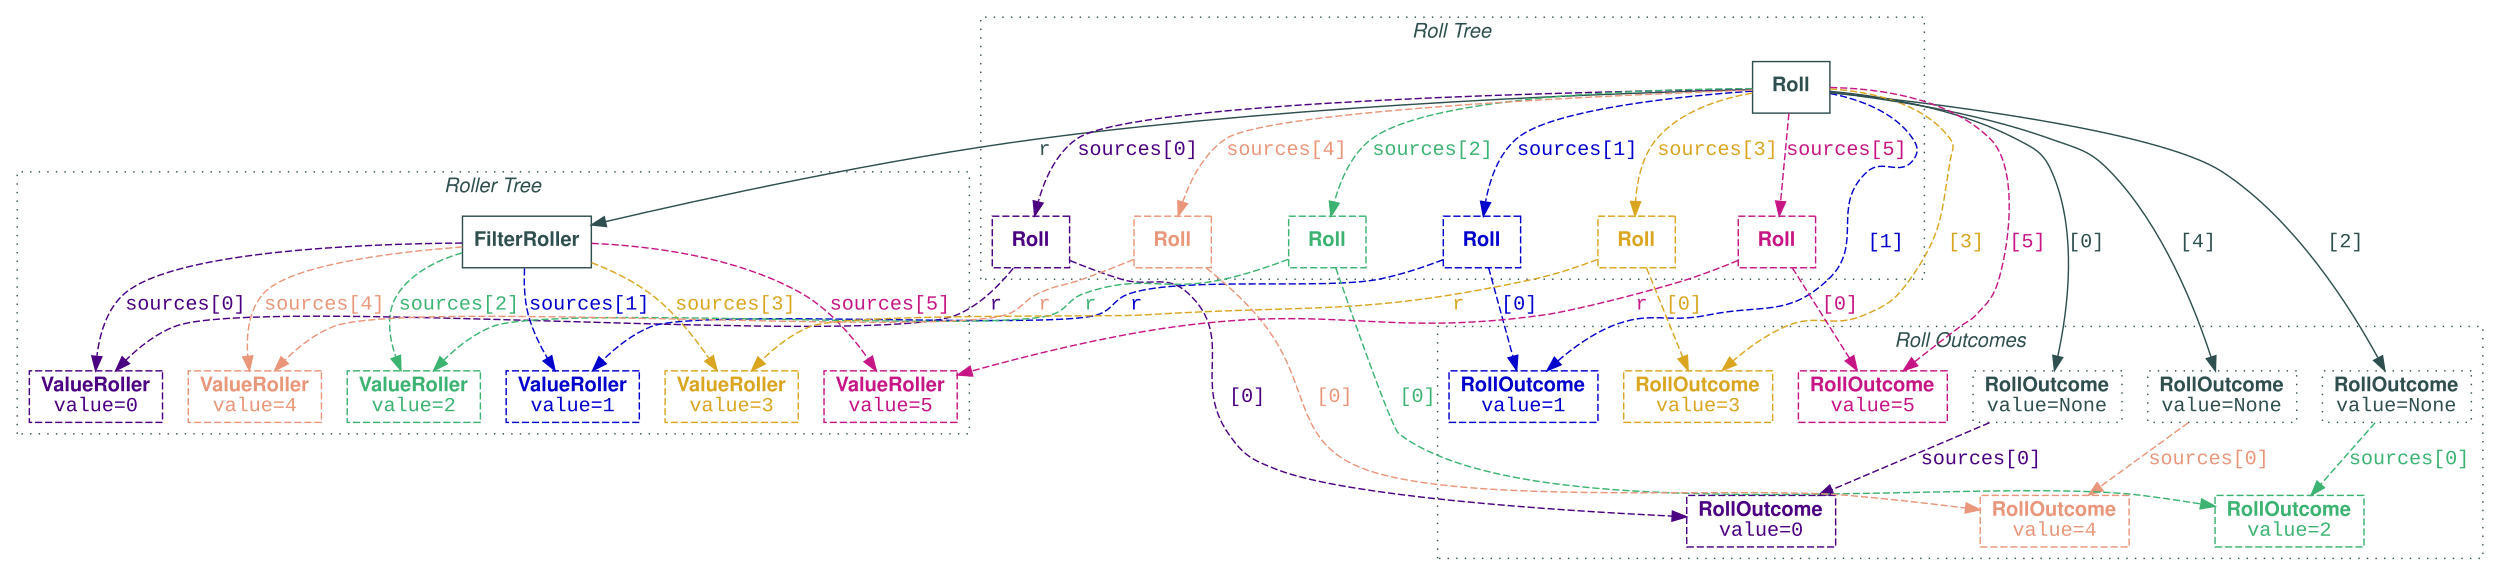
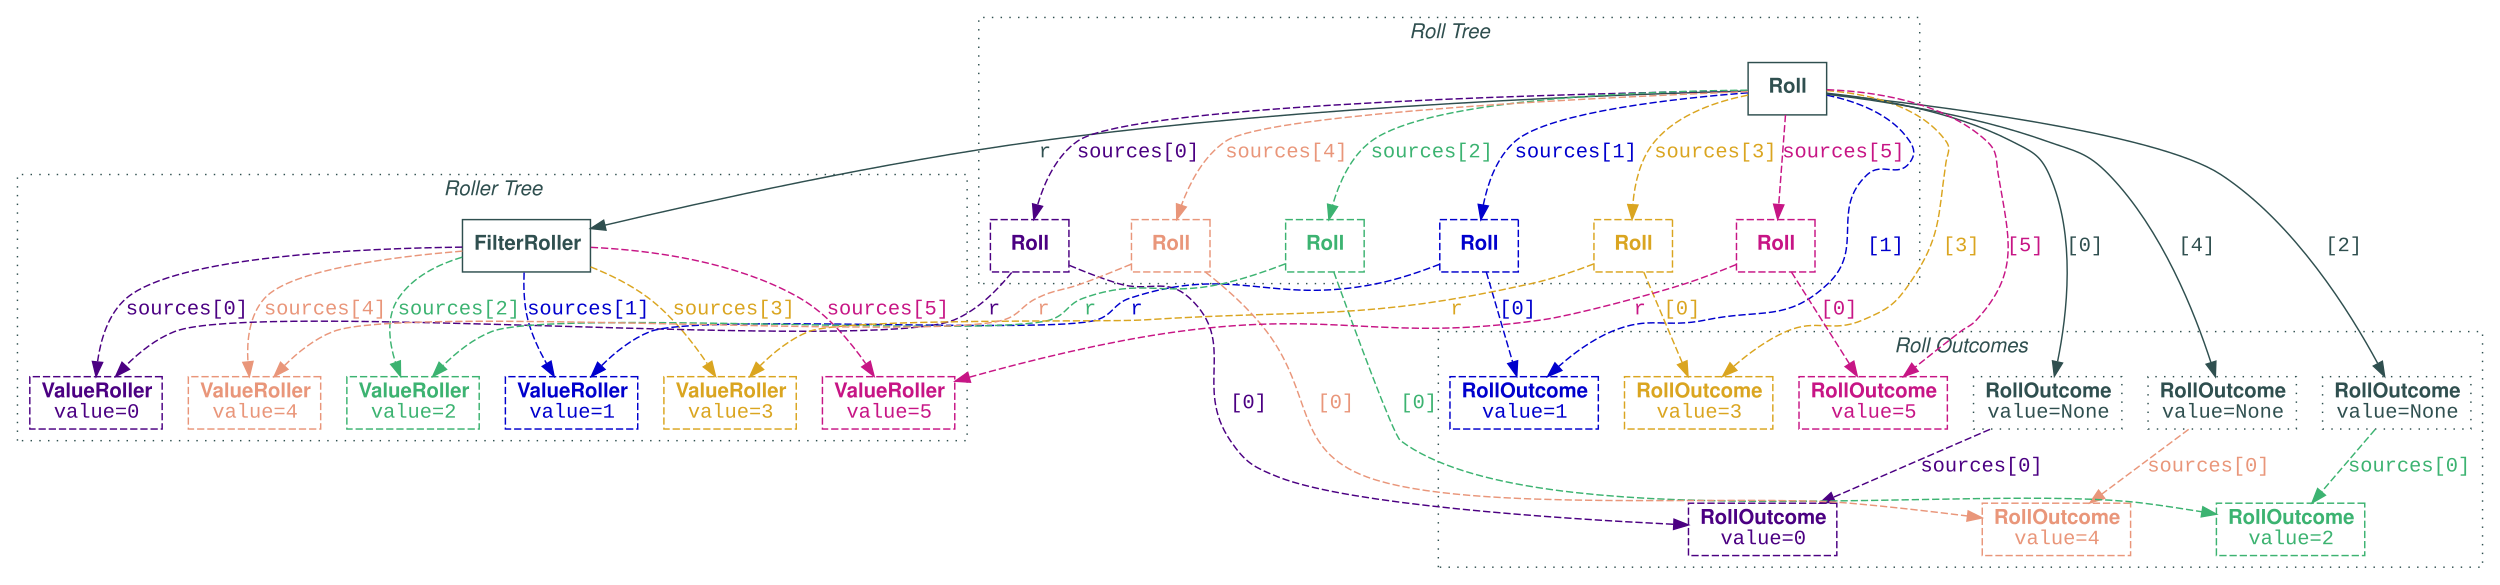
- <svg xmlns="http://www.w3.org/2000/svg" width="1746pt" height="402pt" viewBox="0.00 0.00 1746.00 402.00">
+ <svg xmlns="http://www.w3.org/2000/svg" width="1719pt" height="402pt" viewBox="0.00 0.00 1719.00 402.00">
  <g id="graph0" class="graph" transform="scale(1 1) rotate(0) translate(4 398)">
+     <g id="clust1" class="cluster">
+       <polygon fill="transparent" stroke="DarkSlateGray" stroke-dasharray="1,5" points="669,-203 669,-386 1316,-386 1316,-203 669,-203" />
+       <text text-anchor="start" x="965" y="-371.8" font-family="Helvetica,sans-Serif" font-style="italic" font-size="14.00" fill="DarkSlateGray">Roll Tree</text>
+     </g>
+     <g id="clust2" class="cluster">
+       <polygon fill="transparent" stroke="DarkSlateGray" stroke-dasharray="1,5" points="8,-95 8,-278 661,-278 661,-95 8,-95" />
+       <text text-anchor="start" x="301" y="-263.8" font-family="Helvetica,sans-Serif" font-style="italic" font-size="14.00" fill="DarkSlateGray">Roller Tree</text>
+     </g>
    <g id="clust3" class="cluster">
-       <polygon fill="transparent" stroke="DarkSlateGray" stroke-dasharray="1,5" points="1000,-8 1000,-170 1730,-170 1730,-8 1000,-8" />
-       <text text-anchor="start" x="1319" y="-155.8" font-family="Helvetica,sans-Serif" font-style="italic" font-size="14.00" fill="DarkSlateGray">Roll Outcomes</text>
-     </g>
-     <g id="clust2" class="cluster">
-       <polygon fill="transparent" stroke="DarkSlateGray" stroke-dasharray="1,5" points="8,-95 8,-278 673,-278 673,-95 8,-95" />
-       <text text-anchor="start" x="306" y="-263.8" font-family="Helvetica,sans-Serif" font-style="italic" font-size="14.00" fill="DarkSlateGray">Roller Tree</text>
-     </g>
-     <g id="clust1" class="cluster">
-       <polygon fill="transparent" stroke="DarkSlateGray" stroke-dasharray="1,5" points="681,-203 681,-386 1340,-386 1340,-203 681,-203" />
-       <text text-anchor="start" x="982" y="-371.8" font-family="Helvetica,sans-Serif" font-style="italic" font-size="14.00" fill="DarkSlateGray">Roll Tree</text>
+       <polygon fill="transparent" stroke="DarkSlateGray" stroke-dasharray="1,5" points="985,-8 985,-170 1703,-170 1703,-8 985,-8" />
+       <text text-anchor="start" x="1298.5" y="-155.8" font-family="Helvetica,sans-Serif" font-style="italic" font-size="14.00" fill="DarkSlateGray">Roll Outcomes</text>
    </g>
    <g id="node1" class="node">
-       <polygon fill="none" stroke="DarkSlateGray" points="1274,-355 1220,-355 1220,-319 1274,-319 1274,-355" />
-       <text text-anchor="start" x="1233.5" y="-334.3" font-family="Helvetica,sans-Serif" font-weight="bold" font-size="14.00" fill="DarkSlateGray">Roll</text>
+       <polygon fill="none" stroke="DarkSlateGray" points="1252,-355 1198,-355 1198,-319 1252,-319 1252,-355" />
+       <text text-anchor="start" x="1212" y="-334.3" font-family="Helvetica,sans-Serif" font-weight="bold" font-size="14.00" fill="DarkSlateGray">Roll</text>
    </g>
    <g id="node2" class="node">
-       <polygon fill="none" stroke="DarkSlateGray" points="409,-247 319,-247 319,-211 409,-211 409,-247" />
-       <text text-anchor="start" x="327" y="-226.3" font-family="Helvetica,sans-Serif" font-weight="bold" font-size="14.00" fill="DarkSlateGray">FilterRoller</text>
+       <polygon fill="none" stroke="DarkSlateGray" points="402,-247 314,-247 314,-211 402,-211 402,-247" />
+       <text text-anchor="start" x="322" y="-226.3" font-family="Helvetica,sans-Serif" font-weight="bold" font-size="14.00" fill="DarkSlateGray">FilterRoller</text>
    </g>
    <g id="edge1" class="edge">
-       <path fill="none" stroke="DarkSlateGray" d="M1219.78,-335.43C1141.77,-333.55 910.86,-326.09 721,-301 613.07,-286.74 488.73,-259.52 418.94,-243.24" />
-       <polygon fill="DarkSlateGray" stroke="DarkSlateGray" points="419.59,-239.79 409.05,-240.92 417.99,-246.61 419.59,-239.79" />
-       <text text-anchor="middle" x="725.5" y="-289.8" font-family="Courier New" font-size="14.00" fill="DarkSlateGray">r</text>
+       <path fill="none" stroke="DarkSlateGray" d="M1197.79,-335.41C1120.88,-333.46 895.41,-325.89 710,-301 603.41,-286.69 480.62,-259.42 411.88,-243.16" />
+       <polygon fill="DarkSlateGray" stroke="DarkSlateGray" points="412.68,-239.75 402.14,-240.85 411.06,-246.56 412.68,-239.75" />
+       <text text-anchor="middle" x="714.5" y="-289.8" font-family="Courier New" font-size="14.00" fill="DarkSlateGray">r</text>
    </g>
    <g id="node3" class="node">
-       <polygon fill="none" stroke="DarkSlateGray" stroke-dasharray="1,5" points="1478,-139 1374,-139 1374,-103 1478,-103 1478,-139" />
-       <text text-anchor="start" x="1382" y="-124.8" font-family="Helvetica,sans-Serif" font-weight="bold" font-size="14.00" fill="DarkSlateGray">RollOutcome</text>
-       <text text-anchor="start" x="1383.5" y="-110.8" font-family="Courier New" font-size="14.00" fill="DarkSlateGray">value=None</text>
+       <polygon fill="none" stroke="DarkSlateGray" stroke-dasharray="1,5" points="1455,-139 1353,-139 1353,-103 1455,-103 1455,-139" />
+       <text text-anchor="start" x="1361" y="-124.8" font-family="Helvetica,sans-Serif" font-weight="bold" font-size="14.00" fill="DarkSlateGray">RollOutcome</text>
+       <text text-anchor="start" x="1362.5" y="-110.8" font-family="Courier New" font-size="14.00" fill="DarkSlateGray">value=None</text>
    </g>
    <g id="edge2" class="edge">
-       <path fill="none" stroke="DarkSlateGray" d="M1274,-334.25C1306.5,-331.21 1361.92,-322.99 1404,-301 1417.38,-294.01 1422.93,-291.83 1429,-278 1447.39,-236.1 1440.2,-181.58 1433.19,-149.33" />
-       <polygon fill="DarkSlateGray" stroke="DarkSlateGray" points="1436.53,-148.25 1430.85,-139.3 1429.71,-149.84 1436.53,-148.25" />
-       <text text-anchor="middle" x="1453" y="-225.3" font-family="Courier New" font-size="14.00" fill="DarkSlateGray">[0]</text>
+       <path fill="none" stroke="DarkSlateGray" d="M1252.27,-333.92C1284.18,-330.57 1337.89,-322.08 1379,-301 1392.73,-293.96 1398.66,-292.07 1405,-278 1423.79,-236.29 1417.35,-181.71 1410.79,-149.4" />
+       <polygon fill="DarkSlateGray" stroke="DarkSlateGray" points="1414.15,-148.37 1408.6,-139.35 1407.31,-149.86 1414.15,-148.37" />
+       <text text-anchor="middle" x="1429.5" y="-225.3" font-family="Courier New" font-size="14.00" fill="DarkSlateGray">[0]</text>
    </g>
    <g id="node4" class="node">
-       <polygon fill="none" stroke="MediumBlue" stroke-dasharray="5,2" points="1112,-139 1008,-139 1008,-103 1112,-103 1112,-139" />
-       <text text-anchor="start" x="1016" y="-124.8" font-family="Helvetica,sans-Serif" font-weight="bold" font-size="14.00" fill="MediumBlue">RollOutcome</text>
-       <text text-anchor="start" x="1030.5" y="-110.8" font-family="Courier New" font-size="14.00" fill="MediumBlue">value=1</text>
+       <polygon fill="none" stroke="MediumBlue" stroke-dasharray="5,2" points="1095,-139 993,-139 993,-103 1095,-103 1095,-139" />
+       <text text-anchor="start" x="1001" y="-124.8" font-family="Helvetica,sans-Serif" font-weight="bold" font-size="14.00" fill="MediumBlue">RollOutcome</text>
+       <text text-anchor="start" x="1015" y="-110.8" font-family="Courier New" font-size="14.00" fill="MediumBlue">value=1</text>
    </g>
    <g id="edge3" class="edge">
-       <path fill="none" stroke="MediumBlue" stroke-dasharray="5,2" d="M1274.23,-332.73C1293.92,-328.78 1319.21,-320.09 1332,-301 1335.71,-295.46 1336.1,-291.25 1332,-286 1322.98,-274.44 1310.87,-287.83 1300,-278 1273.72,-254.24 1298.75,-227.34 1273,-203 1244.69,-176.24 1227.15,-185.86 1189,-178 1159.2,-171.86 1149.12,-181.62 1121,-170 1107.5,-164.42 1094.5,-154.96 1083.99,-145.91" />
-       <polygon fill="MediumBlue" stroke="MediumBlue" points="1086.25,-143.23 1076.48,-139.14 1081.56,-148.43 1086.25,-143.23" />
-       <text text-anchor="middle" x="1313" y="-225.3" font-family="Courier New" font-size="14.00" fill="MediumBlue">[1]</text>
+       <path fill="none" stroke="MediumBlue" stroke-dasharray="5,2" d="M1252.33,-332.55C1271.73,-328.52 1296.47,-319.8 1309,-301 1312.7,-295.45 1313.04,-291.3 1309,-286 1300.9,-275.36 1289.81,-287.09 1280,-278 1254.01,-253.92 1278.75,-227.34 1253,-203 1224.69,-176.24 1207.13,-185.96 1169,-178 1140.51,-172.05 1130.83,-181.3 1104,-170 1090.68,-164.39 1077.88,-154.93 1067.55,-145.88" />
+       <polygon fill="MediumBlue" stroke="MediumBlue" points="1069.91,-143.29 1060.17,-139.11 1065.18,-148.45 1069.91,-143.29" />
+       <text text-anchor="middle" x="1292.5" y="-225.3" font-family="Courier New" font-size="14.00" fill="MediumBlue">[1]</text>
    </g>
    <g id="node5" class="node">
-       <polygon fill="none" stroke="DarkSlateGray" stroke-dasharray="1,5" points="1722,-139 1618,-139 1618,-103 1722,-103 1722,-139" />
-       <text text-anchor="start" x="1626" y="-124.8" font-family="Helvetica,sans-Serif" font-weight="bold" font-size="14.00" fill="DarkSlateGray">RollOutcome</text>
-       <text text-anchor="start" x="1627.5" y="-110.8" font-family="Courier New" font-size="14.00" fill="DarkSlateGray">value=None</text>
+       <polygon fill="none" stroke="DarkSlateGray" stroke-dasharray="1,5" points="1695,-139 1593,-139 1593,-103 1695,-103 1695,-139" />
+       <text text-anchor="start" x="1601" y="-124.8" font-family="Helvetica,sans-Serif" font-weight="bold" font-size="14.00" fill="DarkSlateGray">RollOutcome</text>
+       <text text-anchor="start" x="1602.5" y="-110.8" font-family="Courier New" font-size="14.00" fill="DarkSlateGray">value=None</text>
    </g>
    <g id="edge4" class="edge">
-       <path fill="none" stroke="DarkSlateGray" d="M1274.07,-333.42C1339.2,-326.8 1502.67,-307.61 1548,-278 1598.78,-244.83 1637.51,-183.29 1656.68,-148.24" />
-       <polygon fill="DarkSlateGray" stroke="DarkSlateGray" points="1659.94,-149.57 1661.56,-139.1 1653.76,-146.27 1659.94,-149.57" />
-       <text text-anchor="middle" x="1634" y="-225.3" font-family="Courier New" font-size="14.00" fill="DarkSlateGray">[2]</text>
+       <path fill="none" stroke="DarkSlateGray" d="M1252.28,-333.34C1317.1,-326.62 1478.27,-307.35 1523,-278 1573.56,-244.83 1611.9,-183.29 1630.85,-148.24" />
+       <polygon fill="DarkSlateGray" stroke="DarkSlateGray" points="1634.1,-149.58 1635.67,-139.1 1627.91,-146.31 1634.1,-149.58" />
+       <text text-anchor="middle" x="1607.5" y="-225.3" font-family="Courier New" font-size="14.00" fill="DarkSlateGray">[2]</text>
    </g>
    <g id="node6" class="node">
-       <polygon fill="none" stroke="Goldenrod" stroke-dasharray="5,2" points="1234,-139 1130,-139 1130,-103 1234,-103 1234,-139" />
-       <text text-anchor="start" x="1138" y="-124.8" font-family="Helvetica,sans-Serif" font-weight="bold" font-size="14.00" fill="Goldenrod">RollOutcome</text>
-       <text text-anchor="start" x="1152.5" y="-110.8" font-family="Courier New" font-size="14.00" fill="Goldenrod">value=3</text>
+       <polygon fill="none" stroke="Goldenrod" stroke-dasharray="5,2" points="1215,-139 1113,-139 1113,-103 1215,-103 1215,-139" />
+       <text text-anchor="start" x="1121" y="-124.8" font-family="Helvetica,sans-Serif" font-weight="bold" font-size="14.00" fill="Goldenrod">RollOutcome</text>
+       <text text-anchor="start" x="1135" y="-110.8" font-family="Courier New" font-size="14.00" fill="Goldenrod">value=3</text>
    </g>
    <g id="edge5" class="edge">
-       <path fill="none" stroke="Goldenrod" stroke-dasharray="5,2" d="M1274.06,-335.93C1300.3,-334.23 1338.88,-327.07 1358,-301 1361.94,-295.62 1359.08,-292.58 1358,-286 1351.69,-247.58 1352.51,-234.76 1330,-203 1319.57,-188.27 1314.6,-185.09 1298,-178 1275.29,-168.29 1265.7,-179.75 1243,-170 1229.68,-164.28 1216.78,-154.89 1206.3,-145.93" />
-       <polygon fill="Goldenrod" stroke="Goldenrod" points="1208.59,-143.27 1198.8,-139.22 1203.92,-148.49 1208.59,-143.27" />
-       <text text-anchor="middle" x="1369" y="-225.3" font-family="Courier New" font-size="14.00" fill="Goldenrod">[3]</text>
+       <path fill="none" stroke="Goldenrod" stroke-dasharray="5,2" d="M1252.07,-335.73C1277.84,-333.85 1315.38,-326.53 1334,-301 1337.93,-295.61 1334.97,-292.6 1334,-286 1328.38,-247.89 1330.76,-234.8 1309,-203 1298.81,-188.11 1293.58,-185.14 1277,-178 1255.12,-168.58 1245.83,-179.55 1224,-170 1210.98,-164.31 1198.41,-155.04 1188.16,-146.16" />
+       <polygon fill="Goldenrod" stroke="Goldenrod" points="1190.24,-143.32 1180.48,-139.2 1185.54,-148.51 1190.24,-143.32" />
+       <text text-anchor="middle" x="1344.5" y="-225.3" font-family="Courier New" font-size="14.00" fill="Goldenrod">[3]</text>
    </g>
    <g id="node7" class="node">
-       <polygon fill="none" stroke="DarkSlateGray" stroke-dasharray="1,5" points="1600,-139 1496,-139 1496,-103 1600,-103 1600,-139" />
-       <text text-anchor="start" x="1504" y="-124.8" font-family="Helvetica,sans-Serif" font-weight="bold" font-size="14.00" fill="DarkSlateGray">RollOutcome</text>
-       <text text-anchor="start" x="1505.5" y="-110.8" font-family="Courier New" font-size="14.00" fill="DarkSlateGray">value=None</text>
+       <polygon fill="none" stroke="DarkSlateGray" stroke-dasharray="1,5" points="1575,-139 1473,-139 1473,-103 1575,-103 1575,-139" />
+       <text text-anchor="start" x="1481" y="-124.8" font-family="Helvetica,sans-Serif" font-weight="bold" font-size="14.00" fill="DarkSlateGray">RollOutcome</text>
+       <text text-anchor="start" x="1482.5" y="-110.8" font-family="Courier New" font-size="14.00" fill="DarkSlateGray">value=None</text>
    </g>
    <g id="edge6" class="edge">
-       <path fill="none" stroke="DarkSlateGray" d="M1274.07,-333.41C1310.08,-329.38 1375.31,-320 1428,-301 1448.02,-293.78 1455.23,-293.33 1470,-278 1506.36,-240.25 1529.21,-182.23 1540.2,-148.61" />
-       <polygon fill="DarkSlateGray" stroke="DarkSlateGray" points="1543.56,-149.6 1543.23,-139.01 1536.88,-147.49 1543.56,-149.6" />
-       <text text-anchor="middle" x="1531" y="-225.3" font-family="Courier New" font-size="14.00" fill="DarkSlateGray">[4]</text>
+       <path fill="none" stroke="DarkSlateGray" d="M1252.2,-333.19C1287.7,-328.96 1351.39,-319.41 1403,-301 1423.41,-293.72 1430.89,-293.53 1446,-278 1482.55,-240.43 1505.33,-182.35 1516.26,-148.67" />
+       <polygon fill="DarkSlateGray" stroke="DarkSlateGray" points="1519.62,-149.64 1519.27,-139.05 1512.94,-147.54 1519.62,-149.64" />
+       <text text-anchor="middle" x="1506.5" y="-225.3" font-family="Courier New" font-size="14.00" fill="DarkSlateGray">[4]</text>
    </g>
    <g id="node8" class="node">
-       <polygon fill="none" stroke="MediumVioletRed" stroke-dasharray="5,2" points="1356,-139 1252,-139 1252,-103 1356,-103 1356,-139" />
-       <text text-anchor="start" x="1260" y="-124.8" font-family="Helvetica,sans-Serif" font-weight="bold" font-size="14.00" fill="MediumVioletRed">RollOutcome</text>
-       <text text-anchor="start" x="1274.5" y="-110.8" font-family="Courier New" font-size="14.00" fill="MediumVioletRed">value=5</text>
+       <polygon fill="none" stroke="MediumVioletRed" stroke-dasharray="5,2" points="1335,-139 1233,-139 1233,-103 1335,-103 1335,-139" />
+       <text text-anchor="start" x="1241" y="-124.8" font-family="Helvetica,sans-Serif" font-weight="bold" font-size="14.00" fill="MediumVioletRed">RollOutcome</text>
+       <text text-anchor="start" x="1255" y="-110.8" font-family="Courier New" font-size="14.00" fill="MediumVioletRed">value=5</text>
    </g>
    <g id="edge7" class="edge">
-       <path fill="none" stroke="MediumVioletRed" stroke-dasharray="5,2" d="M1274.18,-336.88C1305.43,-336.35 1356.22,-330.52 1386,-301 1405.05,-282.12 1400.3,-231.38 1392,-203 1388.3,-190.34 1385.05,-187.6 1376,-178 1371.85,-173.6 1369.82,-173.65 1365,-170 1354.59,-162.12 1343.32,-153.33 1333.34,-145.45" />
-       <polygon fill="MediumVioletRed" stroke="MediumVioletRed" points="1335.31,-142.55 1325.3,-139.08 1330.97,-148.04 1335.31,-142.55" />
-       <text text-anchor="middle" x="1412" y="-225.3" font-family="Courier New" font-size="14.00" fill="MediumVioletRed">[5]</text>
+       <path fill="none" stroke="MediumVioletRed" stroke-dasharray="5,2" d="M1252.22,-336.31C1282.71,-335.18 1331.81,-328.74 1362,-301 1369.97,-293.68 1368.2,-288.67 1370,-278 1377.49,-233.69 1385.34,-211.15 1355,-178 1350.92,-173.54 1348.81,-173.67 1344,-170 1333.73,-162.16 1322.64,-153.38 1312.82,-145.5" />
+       <polygon fill="MediumVioletRed" stroke="MediumVioletRed" points="1314.9,-142.68 1304.92,-139.12 1310.5,-148.12 1314.9,-142.68" />
+       <text text-anchor="middle" x="1388.5" y="-225.3" font-family="Courier New" font-size="14.00" fill="MediumVioletRed">[5]</text>
    </g>
    <g id="node9" class="node">
-       <polygon fill="none" stroke="Indigo" stroke-dasharray="5,2" points="743,-247 689,-247 689,-211 743,-211 743,-247" />
-       <text text-anchor="start" x="702.5" y="-226.3" font-family="Helvetica,sans-Serif" font-weight="bold" font-size="14.00" fill="Indigo">Roll</text>
+       <polygon fill="none" stroke="Indigo" stroke-dasharray="5,2" points="731,-247 677,-247 677,-211 731,-211 731,-247" />
+       <text text-anchor="start" x="691" y="-226.3" font-family="Helvetica,sans-Serif" font-weight="bold" font-size="14.00" fill="Indigo">Roll</text>
    </g>
    <g id="edge20" class="edge">
-       <path fill="none" stroke="Indigo" stroke-dasharray="5,2" d="M1219.85,-335.7C1121.38,-334.41 786.83,-328.06 748,-301 733.58,-290.95 725.55,-272.8 721.15,-257.36" />
-       <polygon fill="Indigo" stroke="Indigo" points="724.44,-256.11 718.64,-247.25 717.65,-257.79 724.44,-256.11" />
-       <text text-anchor="middle" x="790.5" y="-289.8" font-family="Courier New" font-size="14.00" fill="Indigo">sources[0]</text>
+       <path fill="none" stroke="Indigo" stroke-dasharray="5,2" d="M1197.79,-335.64C1100.69,-334.15 775.02,-327.22 737,-301 722.45,-290.97 714.17,-272.82 709.54,-257.38" />
+       <polygon fill="Indigo" stroke="Indigo" points="712.81,-256.04 706.89,-247.26 706.04,-257.82 712.81,-256.04" />
+       <text text-anchor="middle" x="778.5" y="-289.8" font-family="Courier New" font-size="14.00" fill="Indigo">sources[0]</text>
    </g>
    <g id="node12" class="node">
-       <polygon fill="none" stroke="MediumBlue" stroke-dasharray="5,2" points="1058,-247 1004,-247 1004,-211 1058,-211 1058,-247" />
-       <text text-anchor="start" x="1017.5" y="-226.3" font-family="Helvetica,sans-Serif" font-weight="bold" font-size="14.00" fill="MediumBlue">Roll</text>
+       <polygon fill="none" stroke="MediumBlue" stroke-dasharray="5,2" points="1040,-247 986,-247 986,-211 1040,-211 1040,-247" />
+       <text text-anchor="start" x="1000" y="-226.3" font-family="Helvetica,sans-Serif" font-weight="bold" font-size="14.00" fill="MediumBlue">Roll</text>
    </g>
    <g id="edge21" class="edge">
-       <path fill="none" stroke="MediumBlue" stroke-dasharray="5,2" d="M1219.78,-334.39C1172.83,-331.08 1079.29,-321.99 1055,-301 1042.4,-290.12 1036.4,-272.38 1033.55,-257.35" />
-       <polygon fill="MediumBlue" stroke="MediumBlue" points="1036.95,-256.39 1031.98,-247.03 1030.03,-257.44 1036.95,-256.39" />
-       <text text-anchor="middle" x="1097.5" y="-289.8" font-family="Courier New" font-size="14.00" fill="MediumBlue">sources[1]</text>
+       <path fill="none" stroke="MediumBlue" stroke-dasharray="5,2" d="M1197.78,-334.21C1151.85,-330.66 1061.64,-321.26 1038,-301 1025.18,-290.01 1018.93,-272.03 1015.89,-256.92" />
+       <polygon fill="MediumBlue" stroke="MediumBlue" points="1019.34,-256.33 1014.25,-247.03 1012.43,-257.47 1019.34,-256.33" />
+       <text text-anchor="middle" x="1079.5" y="-289.8" font-family="Courier New" font-size="14.00" fill="MediumBlue">sources[1]</text>
    </g>
    <g id="node14" class="node">
-       <polygon fill="none" stroke="MediumSeaGreen" stroke-dasharray="5,2" points="950,-247 896,-247 896,-211 950,-211 950,-247" />
-       <text text-anchor="start" x="909.5" y="-226.3" font-family="Helvetica,sans-Serif" font-weight="bold" font-size="14.00" fill="MediumSeaGreen">Roll</text>
+       <polygon fill="none" stroke="MediumSeaGreen" stroke-dasharray="5,2" points="934,-247 880,-247 880,-211 934,-211 934,-247" />
+       <text text-anchor="start" x="894" y="-226.3" font-family="Helvetica,sans-Serif" font-weight="bold" font-size="14.00" fill="MediumSeaGreen">Roll</text>
    </g>
    <g id="edge22" class="edge">
-       <path fill="none" stroke="MediumSeaGreen" stroke-dasharray="5,2" d="M1219.89,-336.11C1155.52,-335.85 995.74,-332.01 954,-301 939.96,-290.57 932.19,-272.43 927.94,-257.09" />
-       <polygon fill="MediumSeaGreen" stroke="MediumSeaGreen" points="931.26,-255.95 925.52,-247.05 924.46,-257.59 931.26,-255.95" />
-       <text text-anchor="middle" x="996.5" y="-289.8" font-family="Courier New" font-size="14.00" fill="MediumSeaGreen">sources[2]</text>
+       <path fill="none" stroke="MediumSeaGreen" stroke-dasharray="5,2" d="M1197.62,-335.98C1134.23,-335.43 979.69,-330.95 939,-301 924.84,-290.58 916.81,-272.43 912.34,-257.1" />
+       <polygon fill="MediumSeaGreen" stroke="MediumSeaGreen" points="915.64,-255.88 909.78,-247.05 908.86,-257.61 915.64,-255.88" />
+       <text text-anchor="middle" x="980.5" y="-289.8" font-family="Courier New" font-size="14.00" fill="MediumSeaGreen">sources[2]</text>
    </g>
    <g id="node17" class="node">
-       <polygon fill="none" stroke="Goldenrod" stroke-dasharray="5,2" points="1166,-247 1112,-247 1112,-211 1166,-211 1166,-247" />
-       <text text-anchor="start" x="1125.5" y="-226.3" font-family="Helvetica,sans-Serif" font-weight="bold" font-size="14.00" fill="Goldenrod">Roll</text>
+       <polygon fill="none" stroke="Goldenrod" stroke-dasharray="5,2" points="1146,-247 1092,-247 1092,-211 1146,-211 1146,-247" />
+       <text text-anchor="start" x="1106" y="-226.3" font-family="Helvetica,sans-Serif" font-weight="bold" font-size="14.00" fill="Goldenrod">Roll</text>
    </g>
    <g id="edge23" class="edge">
-       <path fill="none" stroke="Goldenrod" stroke-dasharray="5,2" d="M1219.84,-333.05C1198.5,-329.27 1169.69,-320.64 1153,-301 1142.88,-289.1 1139.29,-272.02 1138.27,-257.59" />
-       <polygon fill="Goldenrod" stroke="Goldenrod" points="1141.76,-257.08 1137.93,-247.2 1134.76,-257.31 1141.76,-257.08" />
-       <text text-anchor="middle" x="1195.5" y="-289.8" font-family="Courier New" font-size="14.00" fill="Goldenrod">sources[3]</text>
+       <path fill="none" stroke="Goldenrod" stroke-dasharray="5,2" d="M1197.91,-332.58C1177.38,-328.55 1150.03,-319.81 1134,-301 1123.84,-289.08 1120.01,-272 1118.76,-257.57" />
+       <polygon fill="Goldenrod" stroke="Goldenrod" points="1122.23,-257 1118.24,-247.19 1115.24,-257.35 1122.23,-257" />
+       <text text-anchor="middle" x="1175.5" y="-289.8" font-family="Courier New" font-size="14.00" fill="Goldenrod">sources[3]</text>
    </g>
    <g id="node19" class="node">
-       <polygon fill="none" stroke="DarkSalmon" stroke-dasharray="5,2" points="842,-247 788,-247 788,-211 842,-211 842,-247" />
-       <text text-anchor="start" x="801.5" y="-226.3" font-family="Helvetica,sans-Serif" font-weight="bold" font-size="14.00" fill="DarkSalmon">Roll</text>
+       <polygon fill="none" stroke="DarkSalmon" stroke-dasharray="5,2" points="828,-247 774,-247 774,-211 828,-211 828,-247" />
+       <text text-anchor="start" x="788" y="-226.3" font-family="Helvetica,sans-Serif" font-weight="bold" font-size="14.00" fill="DarkSalmon">Roll</text>
    </g>
    <g id="edge24" class="edge">
-       <path fill="none" stroke="DarkSalmon" stroke-dasharray="5,2" d="M1219.89,-335.09C1135.69,-332.08 882.47,-321.38 852,-301 836.83,-290.86 827.49,-272.45 821.99,-256.92" />
-       <polygon fill="DarkSalmon" stroke="DarkSalmon" points="825.28,-255.71 818.91,-247.25 818.61,-257.84 825.28,-255.71" />
-       <text text-anchor="middle" x="894.5" y="-289.8" font-family="Courier New" font-size="14.00" fill="DarkSalmon">sources[4]</text>
+       <path fill="none" stroke="DarkSalmon" stroke-dasharray="5,2" d="M1197.93,-335.02C1115.09,-331.82 868.8,-320.74 839,-301 823.7,-290.87 814.1,-272.46 808.38,-256.93" />
+       <polygon fill="DarkSalmon" stroke="DarkSalmon" points="811.64,-255.64 805.16,-247.25 804.99,-257.85 811.64,-255.64" />
+       <text text-anchor="middle" x="880.5" y="-289.8" font-family="Courier New" font-size="14.00" fill="DarkSalmon">sources[4]</text>
    </g>
    <g id="node22" class="node">
-       <polygon fill="none" stroke="MediumVioletRed" stroke-dasharray="5,2" points="1264,-247 1210,-247 1210,-211 1264,-211 1264,-247" />
-       <text text-anchor="start" x="1223.5" y="-226.3" font-family="Helvetica,sans-Serif" font-weight="bold" font-size="14.00" fill="MediumVioletRed">Roll</text>
+       <polygon fill="none" stroke="MediumVioletRed" stroke-dasharray="5,2" points="1244,-247 1190,-247 1190,-211 1244,-211 1244,-247" />
+       <text text-anchor="start" x="1204" y="-226.3" font-family="Helvetica,sans-Serif" font-weight="bold" font-size="14.00" fill="MediumVioletRed">Roll</text>
    </g>
    <g id="edge25" class="edge">
-       <path fill="none" stroke="MediumVioletRed" stroke-dasharray="5,2" d="M1245.39,-318.97C1243.83,-302.38 1241.42,-276.88 1239.59,-257.43" />
-       <polygon fill="MediumVioletRed" stroke="MediumVioletRed" points="1243.06,-256.97 1238.64,-247.34 1236.09,-257.63 1243.06,-256.97" />
-       <text text-anchor="middle" x="1285.5" y="-289.8" font-family="Courier New" font-size="14.00" fill="MediumVioletRed">sources[5]</text>
+       <path fill="none" stroke="MediumVioletRed" stroke-dasharray="5,2" d="M1223.71,-318.97C1222.46,-302.38 1220.54,-276.88 1219.07,-257.43" />
+       <polygon fill="MediumVioletRed" stroke="MediumVioletRed" points="1222.55,-257.05 1218.31,-247.34 1215.57,-257.58 1222.55,-257.05" />
+       <text text-anchor="middle" x="1263.5" y="-289.8" font-family="Courier New" font-size="14.00" fill="MediumVioletRed">sources[5]</text>
    </g>
    <g id="node10" class="node">
-       <polygon fill="none" stroke="Indigo" stroke-dasharray="5,2" points="109.5,-139 16.5,-139 16.5,-103 109.5,-103 109.5,-139" />
+       <polygon fill="none" stroke="Indigo" stroke-dasharray="5,2" points="107.5,-139 16.5,-139 16.5,-103 107.5,-103 107.5,-139" />
      <text text-anchor="start" x="24.5" y="-124.8" font-family="Helvetica,sans-Serif" font-weight="bold" font-size="14.00" fill="Indigo">ValueRoller</text>
-       <text text-anchor="start" x="33.5" y="-110.8" font-family="Courier New" font-size="14.00" fill="Indigo">value=0</text>
+       <text text-anchor="start" x="33" y="-110.8" font-family="Courier New" font-size="14.00" fill="Indigo">value=0</text>
    </g>
    <g id="edge26" class="edge">
-       <path fill="none" stroke="Indigo" stroke-dasharray="5,2" d="M318.82,-228.26C248.52,-227.71 117.44,-222.6 83,-193 70.58,-182.32 65.57,-164.58 63.68,-149.51" />
-       <polygon fill="Indigo" stroke="Indigo" points="67.13,-148.8 62.79,-139.14 60.16,-149.4 67.13,-148.8" />
-       <text text-anchor="middle" x="125.5" y="-181.8" font-family="Courier New" font-size="14.00" fill="Indigo">sources[0]</text>
+       <path fill="none" stroke="Indigo" stroke-dasharray="5,2" d="M313.82,-228.07C245.08,-227.26 116.86,-221.81 83,-193 70.47,-182.34 65.22,-164.6 63.1,-149.52" />
+       <polygon fill="Indigo" stroke="Indigo" points="66.54,-148.75 62.06,-139.15 59.58,-149.45 66.54,-148.75" />
+       <text text-anchor="middle" x="124.5" y="-181.8" font-family="Courier New" font-size="14.00" fill="Indigo">sources[0]</text>
    </g>
    <g id="node13" class="node">
-       <polygon fill="none" stroke="MediumBlue" stroke-dasharray="5,2" points="442.5,-139 349.5,-139 349.5,-103 442.5,-103 442.5,-139" />
-       <text text-anchor="start" x="357.5" y="-124.8" font-family="Helvetica,sans-Serif" font-weight="bold" font-size="14.00" fill="MediumBlue">ValueRoller</text>
-       <text text-anchor="start" x="366.5" y="-110.8" font-family="Courier New" font-size="14.00" fill="MediumBlue">value=1</text>
+       <polygon fill="none" stroke="MediumBlue" stroke-dasharray="5,2" points="434.5,-139 343.5,-139 343.5,-103 434.5,-103 434.5,-139" />
+       <text text-anchor="start" x="351.5" y="-124.8" font-family="Helvetica,sans-Serif" font-weight="bold" font-size="14.00" fill="MediumBlue">ValueRoller</text>
+       <text text-anchor="start" x="360" y="-110.8" font-family="Courier New" font-size="14.00" fill="MediumBlue">value=1</text>
    </g>
    <g id="edge27" class="edge">
-       <path fill="none" stroke="MediumBlue" stroke-dasharray="5,2" d="M362.31,-210.59C361.87,-200.84 362.16,-188.56 365,-178 367.81,-167.54 372.98,-156.92 378.3,-147.79" />
-       <polygon fill="MediumBlue" stroke="MediumBlue" points="381.32,-149.55 383.59,-139.21 375.36,-145.88 381.32,-149.55" />
-       <text text-anchor="middle" x="407.5" y="-181.8" font-family="Courier New" font-size="14.00" fill="MediumBlue">sources[1]</text>
+       <path fill="none" stroke="MediumBlue" stroke-dasharray="5,2" d="M356.37,-210.6C355.95,-200.86 356.23,-188.58 359,-178 361.72,-167.6 366.72,-156.99 371.87,-147.85" />
+       <polygon fill="MediumBlue" stroke="MediumBlue" points="374.88,-149.65 376.99,-139.26 368.86,-146.06 374.88,-149.65" />
+       <text text-anchor="middle" x="400.5" y="-181.8" font-family="Courier New" font-size="14.00" fill="MediumBlue">sources[1]</text>
    </g>
    <g id="node15" class="node">
-       <polygon fill="none" stroke="MediumSeaGreen" stroke-dasharray="5,2" points="331.5,-139 238.5,-139 238.5,-103 331.5,-103 331.5,-139" />
-       <text text-anchor="start" x="246.5" y="-124.8" font-family="Helvetica,sans-Serif" font-weight="bold" font-size="14.00" fill="MediumSeaGreen">ValueRoller</text>
-       <text text-anchor="start" x="255.5" y="-110.8" font-family="Courier New" font-size="14.00" fill="MediumSeaGreen">value=2</text>
+       <polygon fill="none" stroke="MediumSeaGreen" stroke-dasharray="5,2" points="325.5,-139 234.5,-139 234.5,-103 325.5,-103 325.5,-139" />
+       <text text-anchor="start" x="242.5" y="-124.8" font-family="Helvetica,sans-Serif" font-weight="bold" font-size="14.00" fill="MediumSeaGreen">ValueRoller</text>
+       <text text-anchor="start" x="251" y="-110.8" font-family="Courier New" font-size="14.00" fill="MediumSeaGreen">value=2</text>
    </g>
    <g id="edge28" class="edge">
-       <path fill="none" stroke="MediumSeaGreen" stroke-dasharray="5,2" d="M318.79,-221.42C301.84,-216.51 284.22,-207.94 274,-193 265.27,-180.24 267.57,-163.2 272.27,-149.01" />
-       <polygon fill="MediumSeaGreen" stroke="MediumSeaGreen" points="275.68,-149.87 275.99,-139.28 269.15,-147.37 275.68,-149.87" />
-       <text text-anchor="middle" x="316.5" y="-181.8" font-family="Courier New" font-size="14.00" fill="MediumSeaGreen">sources[2]</text>
+       <path fill="none" stroke="MediumSeaGreen" stroke-dasharray="5,2" d="M313.77,-221.17C297.19,-216.22 279.97,-207.69 270,-193 261.34,-180.23 263.41,-163.19 267.85,-149" />
+       <polygon fill="MediumSeaGreen" stroke="MediumSeaGreen" points="271.25,-149.87 271.38,-139.28 264.67,-147.48 271.25,-149.87" />
+       <text text-anchor="middle" x="311.5" y="-181.8" font-family="Courier New" font-size="14.00" fill="MediumSeaGreen">sources[2]</text>
    </g>
    <g id="node18" class="node">
-       <polygon fill="none" stroke="Goldenrod" stroke-dasharray="5,2" points="553.5,-139 460.5,-139 460.5,-103 553.5,-103 553.5,-139" />
-       <text text-anchor="start" x="468.5" y="-124.8" font-family="Helvetica,sans-Serif" font-weight="bold" font-size="14.00" fill="Goldenrod">ValueRoller</text>
-       <text text-anchor="start" x="477.5" y="-110.8" font-family="Courier New" font-size="14.00" fill="Goldenrod">value=3</text>
+       <polygon fill="none" stroke="Goldenrod" stroke-dasharray="5,2" points="543.5,-139 452.5,-139 452.5,-103 543.5,-103 543.5,-139" />
+       <text text-anchor="start" x="460.5" y="-124.8" font-family="Helvetica,sans-Serif" font-weight="bold" font-size="14.00" fill="Goldenrod">ValueRoller</text>
+       <text text-anchor="start" x="469" y="-110.8" font-family="Courier New" font-size="14.00" fill="Goldenrod">value=3</text>
    </g>
    <g id="edge29" class="edge">
-       <path fill="none" stroke="Goldenrod" stroke-dasharray="5,2" d="M409.13,-214.57C423.03,-209.18 437.85,-202.05 450,-193 466.37,-180.8 480.74,-162.83 490.95,-148.02" />
-       <polygon fill="Goldenrod" stroke="Goldenrod" points="494.13,-149.56 496.75,-139.29 488.3,-145.68 494.13,-149.56" />
-       <text text-anchor="middle" x="509.5" y="-181.8" font-family="Courier New" font-size="14.00" fill="Goldenrod">sources[3]</text>
+       <path fill="none" stroke="Goldenrod" stroke-dasharray="5,2" d="M402.13,-214.47C415.7,-209.08 430.17,-201.97 442,-193 458.16,-180.74 472.27,-162.78 482.29,-147.98" />
+       <polygon fill="Goldenrod" stroke="Goldenrod" points="485.44,-149.55 487.97,-139.26 479.58,-145.73 485.44,-149.55" />
+       <text text-anchor="middle" x="500.5" y="-181.8" font-family="Courier New" font-size="14.00" fill="Goldenrod">sources[3]</text>
    </g>
    <g id="node20" class="node">
-       <polygon fill="none" stroke="DarkSalmon" stroke-dasharray="5,2" points="220.5,-139 127.5,-139 127.5,-103 220.5,-103 220.5,-139" />
-       <text text-anchor="start" x="135.5" y="-124.8" font-family="Helvetica,sans-Serif" font-weight="bold" font-size="14.00" fill="DarkSalmon">ValueRoller</text>
-       <text text-anchor="start" x="144.5" y="-110.8" font-family="Courier New" font-size="14.00" fill="DarkSalmon">value=4</text>
+       <polygon fill="none" stroke="DarkSalmon" stroke-dasharray="5,2" points="216.5,-139 125.5,-139 125.5,-103 216.5,-103 216.5,-139" />
+       <text text-anchor="start" x="133.5" y="-124.8" font-family="Helvetica,sans-Serif" font-weight="bold" font-size="14.00" fill="DarkSalmon">ValueRoller</text>
+       <text text-anchor="start" x="142" y="-110.8" font-family="Courier New" font-size="14.00" fill="DarkSalmon">value=4</text>
    </g>
    <g id="edge30" class="edge">
-       <path fill="none" stroke="DarkSalmon" stroke-dasharray="5,2" d="M318.9,-225.53C270.51,-221.87 198.12,-213.11 180,-193 169.54,-181.39 167.94,-163.95 169.01,-149.26" />
-       <polygon fill="DarkSalmon" stroke="DarkSalmon" points="172.5,-149.5 170.16,-139.17 165.55,-148.71 172.5,-149.5" />
-       <text text-anchor="middle" x="222.5" y="-181.8" font-family="Courier New" font-size="14.00" fill="DarkSalmon">sources[4]</text>
+       <path fill="none" stroke="DarkSalmon" stroke-dasharray="5,2" d="M313.92,-225.34C266.62,-221.51 195.84,-212.6 178,-193 167.47,-181.43 165.62,-163.99 166.46,-149.29" />
+       <polygon fill="DarkSalmon" stroke="DarkSalmon" points="169.96,-149.49 167.46,-139.19 162.99,-148.8 169.96,-149.49" />
+       <text text-anchor="middle" x="219.5" y="-181.8" font-family="Courier New" font-size="14.00" fill="DarkSalmon">sources[4]</text>
    </g>
    <g id="node23" class="node">
-       <polygon fill="none" stroke="MediumVioletRed" stroke-dasharray="5,2" points="664.5,-139 571.5,-139 571.5,-103 664.5,-103 664.5,-139" />
-       <text text-anchor="start" x="579.5" y="-124.8" font-family="Helvetica,sans-Serif" font-weight="bold" font-size="14.00" fill="MediumVioletRed">ValueRoller</text>
-       <text text-anchor="start" x="588.5" y="-110.8" font-family="Courier New" font-size="14.00" fill="MediumVioletRed">value=5</text>
+       <polygon fill="none" stroke="MediumVioletRed" stroke-dasharray="5,2" points="652.5,-139 561.5,-139 561.5,-103 652.5,-103 652.5,-139" />
+       <text text-anchor="start" x="569.5" y="-124.8" font-family="Helvetica,sans-Serif" font-weight="bold" font-size="14.00" fill="MediumVioletRed">ValueRoller</text>
+       <text text-anchor="start" x="578" y="-110.8" font-family="Courier New" font-size="14.00" fill="MediumVioletRed">value=5</text>
    </g>
    <g id="edge31" class="edge">
-       <path fill="none" stroke="MediumVioletRed" stroke-dasharray="5,2" d="M409.15,-228.05C449.97,-226.25 510.48,-218.86 556,-193 575.03,-182.19 591.1,-163.29 602.11,-147.71" />
-       <polygon fill="MediumVioletRed" stroke="MediumVioletRed" points="605.29,-149.25 607.99,-139.01 599.49,-145.34 605.29,-149.25" />
-       <text text-anchor="middle" x="617.5" y="-181.8" font-family="Courier New" font-size="14.00" fill="MediumVioletRed">sources[5]</text>
+       <path fill="none" stroke="MediumVioletRed" stroke-dasharray="5,2" d="M402.26,-227.93C442.28,-226.05 501.55,-218.6 546,-193 564.72,-182.22 580.44,-163.49 591.24,-147.98" />
+       <polygon fill="MediumVioletRed" stroke="MediumVioletRed" points="594.38,-149.57 597.01,-139.3 588.56,-145.69 594.38,-149.57" />
+       <text text-anchor="middle" x="606.5" y="-181.8" font-family="Courier New" font-size="14.00" fill="MediumVioletRed">sources[5]</text>
    </g>
    <g id="node11" class="node">
-       <polygon fill="none" stroke="Indigo" stroke-dasharray="5,2" points="1278,-52 1174,-52 1174,-16 1278,-16 1278,-52" />
-       <text text-anchor="start" x="1182" y="-37.8" font-family="Helvetica,sans-Serif" font-weight="bold" font-size="14.00" fill="Indigo">RollOutcome</text>
-       <text text-anchor="start" x="1196.5" y="-23.8" font-family="Courier New" font-size="14.00" fill="Indigo">value=0</text>
+       <polygon fill="none" stroke="Indigo" stroke-dasharray="5,2" points="1259,-52 1157,-52 1157,-16 1259,-16 1259,-52" />
+       <text text-anchor="start" x="1165" y="-37.8" font-family="Helvetica,sans-Serif" font-weight="bold" font-size="14.00" fill="Indigo">RollOutcome</text>
+       <text text-anchor="start" x="1179" y="-23.8" font-family="Courier New" font-size="14.00" fill="Indigo">value=0</text>
    </g>
    <g id="edge32" class="edge">
-       <path fill="none" stroke="Indigo" stroke-dasharray="5,2" d="M1385.53,-102.8C1353.71,-89.27 1309.24,-70.38 1275.33,-55.97" />
-       <polygon fill="Indigo" stroke="Indigo" points="1276.64,-52.72 1266.07,-52.03 1273.91,-59.16 1276.64,-52.72" />
-       <text text-anchor="middle" x="1379.5" y="-73.8" font-family="Courier New" font-size="14.00" fill="Indigo">sources[0]</text>
+       <path fill="none" stroke="Indigo" stroke-dasharray="5,2" d="M1364.34,-102.8C1333.28,-89.33 1289.95,-70.54 1256.77,-56.15" />
+       <polygon fill="Indigo" stroke="Indigo" points="1257.84,-52.8 1247.27,-52.03 1255.05,-59.22 1257.84,-52.8" />
+       <text text-anchor="middle" x="1358.5" y="-73.8" font-family="Courier New" font-size="14.00" fill="Indigo">sources[0]</text>
    </g>
    <g id="node16" class="node">
-       <polygon fill="none" stroke="MediumSeaGreen" stroke-dasharray="5,2" points="1647,-52 1543,-52 1543,-16 1647,-16 1647,-52" />
-       <text text-anchor="start" x="1551" y="-37.8" font-family="Helvetica,sans-Serif" font-weight="bold" font-size="14.00" fill="MediumSeaGreen">RollOutcome</text>
-       <text text-anchor="start" x="1565.5" y="-23.8" font-family="Courier New" font-size="14.00" fill="MediumSeaGreen">value=2</text>
+       <polygon fill="none" stroke="MediumSeaGreen" stroke-dasharray="5,2" points="1622,-52 1520,-52 1520,-16 1622,-16 1622,-52" />
+       <text text-anchor="start" x="1528" y="-37.8" font-family="Helvetica,sans-Serif" font-weight="bold" font-size="14.00" fill="MediumSeaGreen">RollOutcome</text>
+       <text text-anchor="start" x="1542" y="-23.8" font-family="Courier New" font-size="14.00" fill="MediumSeaGreen">value=2</text>
    </g>
    <g id="edge33" class="edge">
-       <path fill="none" stroke="MediumSeaGreen" stroke-dasharray="5,2" d="M1654.82,-102.8C1643.95,-90.47 1629.13,-73.68 1616.96,-59.89" />
-       <polygon fill="MediumSeaGreen" stroke="MediumSeaGreen" points="1619.4,-57.36 1610.15,-52.18 1614.15,-61.99 1619.4,-57.36" />
-       <text text-anchor="middle" x="1678.5" y="-73.8" font-family="Courier New" font-size="14.00" fill="MediumSeaGreen">sources[0]</text>
+       <path fill="none" stroke="MediumSeaGreen" stroke-dasharray="5,2" d="M1629.23,-102.8C1618.64,-90.47 1604.22,-73.68 1592.38,-59.89" />
+       <polygon fill="MediumSeaGreen" stroke="MediumSeaGreen" points="1594.92,-57.48 1585.75,-52.18 1589.61,-62.04 1594.92,-57.48" />
+       <text text-anchor="middle" x="1652.5" y="-73.8" font-family="Courier New" font-size="14.00" fill="MediumSeaGreen">sources[0]</text>
    </g>
    <g id="node21" class="node">
-       <polygon fill="none" stroke="DarkSalmon" stroke-dasharray="5,2" points="1483,-52 1379,-52 1379,-16 1483,-16 1483,-52" />
-       <text text-anchor="start" x="1387" y="-37.8" font-family="Helvetica,sans-Serif" font-weight="bold" font-size="14.00" fill="DarkSalmon">RollOutcome</text>
-       <text text-anchor="start" x="1401.5" y="-23.8" font-family="Courier New" font-size="14.00" fill="DarkSalmon">value=4</text>
+       <polygon fill="none" stroke="DarkSalmon" stroke-dasharray="5,2" points="1461,-52 1359,-52 1359,-16 1461,-16 1461,-52" />
+       <text text-anchor="start" x="1367" y="-37.8" font-family="Helvetica,sans-Serif" font-weight="bold" font-size="14.00" fill="DarkSalmon">RollOutcome</text>
+       <text text-anchor="start" x="1381" y="-23.8" font-family="Courier New" font-size="14.00" fill="DarkSalmon">value=4</text>
    </g>
    <g id="edge34" class="edge">
-       <path fill="none" stroke="DarkSalmon" stroke-dasharray="5,2" d="M1524.32,-102.8C1506.64,-89.95 1482.28,-72.26 1462.89,-58.17" />
-       <polygon fill="DarkSalmon" stroke="DarkSalmon" points="1464.79,-55.22 1454.64,-52.18 1460.67,-60.88 1464.79,-55.22" />
-       <text text-anchor="middle" x="1538.5" y="-73.8" font-family="Courier New" font-size="14.00" fill="DarkSalmon">sources[0]</text>
+       <path fill="none" stroke="DarkSalmon" stroke-dasharray="5,2" d="M1500.93,-102.8C1483.7,-89.95 1459.97,-72.26 1441.07,-58.17" />
+       <polygon fill="DarkSalmon" stroke="DarkSalmon" points="1443.14,-55.35 1433.04,-52.18 1438.96,-60.96 1443.14,-55.35" />
+       <text text-anchor="middle" x="1514.5" y="-73.8" font-family="Courier New" font-size="14.00" fill="DarkSalmon">sources[0]</text>
    </g>
    <g id="edge8" class="edge">
-       <path fill="none" stroke="Indigo" stroke-dasharray="5,2" d="M703.63,-210.61C694.25,-199 680.22,-184.67 664,-178 607.89,-154.92 174.65,-191.72 118,-170 105.11,-165.06 93.24,-155.64 83.85,-146.44" />
-       <polygon fill="Indigo" stroke="Indigo" points="86.33,-143.98 76.87,-139.2 81.29,-148.83 86.33,-143.98" />
-       <text text-anchor="middle" x="691.5" y="-181.8" font-family="Courier New" font-size="14.00" fill="Indigo">r</text>
+       <path fill="none" stroke="Indigo" stroke-dasharray="5,2" d="M691.63,-210.62C682.25,-199 668.21,-184.67 652,-178 596.92,-155.34 171.51,-191.58 116,-170 103.4,-165.1 91.83,-155.81 82.66,-146.7" />
+       <polygon fill="Indigo" stroke="Indigo" points="84.97,-144.05 75.56,-139.2 79.89,-148.86 84.97,-144.05" />
+       <text text-anchor="middle" x="679.5" y="-181.8" font-family="Courier New" font-size="14.00" fill="Indigo">r</text>
    </g>
    <g id="edge9" class="edge">
-       <path fill="none" stroke="Indigo" stroke-dasharray="5,2" d="M743.24,-216.03C754.21,-211.52 767.06,-206.61 779,-203 799.44,-196.82 810.39,-207.57 826,-193 859.11,-162.09 828.14,-132.19 854,-95 864.71,-79.6 870.5,-76.76 888,-70 936.8,-51.15 1080.21,-41.62 1163.72,-37.54" />
-       <polygon fill="Indigo" stroke="Indigo" points="1164.02,-41.03 1173.84,-37.06 1163.69,-34.04 1164.02,-41.03" />
-       <text text-anchor="middle" x="867" y="-117.3" font-family="Courier New" font-size="14.00" fill="Indigo">[0]</text>
+       <path fill="none" stroke="Indigo" stroke-dasharray="5,2" d="M731.24,-215.56C741.64,-211.15 753.72,-206.43 765,-203 786.27,-196.53 797.69,-208.1 814,-193 847.24,-162.23 816.41,-132.38 842,-95 852.4,-79.82 857.89,-76.77 875,-70 922.95,-51.04 1064.37,-41.55 1146.68,-37.51" />
+       <polygon fill="Indigo" stroke="Indigo" points="1147.08,-40.99 1156.9,-37.02 1146.75,-34 1147.08,-40.99" />
+       <text text-anchor="middle" x="854.5" y="-117.3" font-family="Courier New" font-size="14.00" fill="Indigo">[0]</text>
    </g>
    <g id="edge11" class="edge">
-       <path fill="none" stroke="MediumBlue" stroke-dasharray="5,2" d="M1035.66,-210.97C1040.22,-194.3 1047.24,-168.65 1052.57,-149.16" />
-       <polygon fill="MediumBlue" stroke="MediumBlue" points="1055.99,-149.91 1055.26,-139.34 1049.24,-148.06 1055.99,-149.91" />
-       <text text-anchor="middle" x="1057" y="-181.8" font-family="Courier New" font-size="14.00" fill="MediumBlue">[0]</text>
+       <path fill="none" stroke="MediumBlue" stroke-dasharray="5,2" d="M1017.98,-210.97C1022.86,-194.3 1030.36,-168.65 1036.06,-149.16" />
+       <polygon fill="MediumBlue" stroke="MediumBlue" points="1039.48,-149.92 1038.93,-139.34 1032.76,-147.96 1039.48,-149.92" />
+       <text text-anchor="middle" x="1039.5" y="-181.8" font-family="Courier New" font-size="14.00" fill="MediumBlue">[0]</text>
    </g>
    <g id="edge10" class="edge">
-       <path fill="none" stroke="MediumBlue" stroke-dasharray="5,2" d="M1003.8,-216.56C990.53,-211.49 974.19,-206.01 959,-203 921.01,-195.46 821.79,-205.1 785,-193 773.41,-189.19 773.65,-181.63 762,-178 729,-167.73 483.21,-182.55 451,-170 438.14,-164.99 426.27,-155.56 416.87,-146.37" />
-       <polygon fill="MediumBlue" stroke="MediumBlue" points="419.36,-143.91 409.9,-139.15 414.33,-148.77 419.36,-143.91" />
-       <text text-anchor="middle" x="789.5" y="-181.8" font-family="Courier New" font-size="14.00" fill="MediumBlue">r</text>
+       <path fill="none" stroke="MediumBlue" stroke-dasharray="5,2" d="M985.92,-216.3C973.14,-211.31 957.54,-205.96 943,-203 868.84,-187.9 844.88,-216.69 773,-193 761.41,-189.18 761.65,-181.63 750,-178 717.42,-167.85 474.73,-182.54 443,-170 430.42,-165.03 418.86,-155.73 409.69,-146.63" />
+       <polygon fill="MediumBlue" stroke="MediumBlue" points="412,-143.98 402.58,-139.14 406.92,-148.8 412,-143.98" />
+       <text text-anchor="middle" x="777.5" y="-181.8" font-family="Courier New" font-size="14.00" fill="MediumBlue">r</text>
    </g>
    <g id="edge12" class="edge">
-       <path fill="none" stroke="MediumSeaGreen" stroke-dasharray="5,2" d="M895.74,-216.85C882.45,-211.86 866.12,-206.35 851,-203 808.25,-193.53 794.28,-207.59 753,-193 741.49,-188.93 741.66,-181.6 730,-178 688.58,-165.22 380.42,-185.63 340,-170 327.13,-165.02 315.26,-155.59 305.86,-146.4" />
-       <polygon fill="MediumSeaGreen" stroke="MediumSeaGreen" points="308.35,-143.94 298.89,-139.17 303.31,-148.8 308.35,-143.94" />
-       <text text-anchor="middle" x="757.5" y="-181.8" font-family="Courier New" font-size="14.00" fill="MediumSeaGreen">r</text>
+       <path fill="none" stroke="MediumSeaGreen" stroke-dasharray="5,2" d="M879.86,-216.59C867.07,-211.67 851.47,-206.29 837,-203 795.17,-193.5 781.43,-207.34 741,-193 729.5,-188.92 729.66,-181.6 718,-178 677.22,-165.41 373.73,-185.58 334,-170 321.41,-165.06 309.85,-155.77 300.68,-146.67" />
+       <polygon fill="MediumSeaGreen" stroke="MediumSeaGreen" points="302.99,-144.02 293.57,-139.17 297.91,-148.83 302.99,-144.02" />
+       <text text-anchor="middle" x="745.5" y="-181.8" font-family="Courier New" font-size="14.00" fill="MediumSeaGreen">r</text>
    </g>
    <g id="edge13" class="edge">
-       <path fill="none" stroke="MediumSeaGreen" stroke-dasharray="5,2" d="M928.88,-210.91C941.02,-175.84 968.14,-98.67 973,-95 1065.34,-25.25 1377.15,-66.21 1492,-52 1505.26,-50.36 1519.42,-48.25 1532.87,-46.09" />
-       <polygon fill="MediumSeaGreen" stroke="MediumSeaGreen" points="1533.68,-49.5 1542.98,-44.43 1532.55,-42.59 1533.68,-49.5" />
-       <text text-anchor="middle" x="986" y="-117.3" font-family="Courier New" font-size="14.00" fill="MediumSeaGreen">[0]</text>
+       <path fill="none" stroke="MediumSeaGreen" stroke-dasharray="5,2" d="M913.14,-210.91C925.81,-175.83 954.09,-98.66 959,-95 1050.33,-26.85 1356.94,-66.25 1470,-52 1483,-50.36 1496.89,-48.26 1510.08,-46.09" />
+       <polygon fill="MediumSeaGreen" stroke="MediumSeaGreen" points="1510.71,-49.53 1520,-44.43 1509.56,-42.63 1510.71,-49.53" />
+       <text text-anchor="middle" x="971.5" y="-117.3" font-family="Courier New" font-size="14.00" fill="MediumSeaGreen">[0]</text>
    </g>
    <g id="edge15" class="edge">
-       <path fill="none" stroke="Goldenrod" stroke-dasharray="5,2" d="M1145.91,-210.97C1152.73,-194.15 1163.27,-168.17 1171.2,-148.62" />
-       <polygon fill="Goldenrod" stroke="Goldenrod" points="1174.45,-149.92 1174.97,-139.34 1167.96,-147.29 1174.45,-149.92" />
-       <text text-anchor="middle" x="1172" y="-181.8" font-family="Courier New" font-size="14.00" fill="Goldenrod">[0]</text>
+       <path fill="none" stroke="Goldenrod" stroke-dasharray="5,2" d="M1126.23,-210.97C1133.37,-194.15 1144.4,-168.17 1152.7,-148.62" />
+       <polygon fill="Goldenrod" stroke="Goldenrod" points="1155.95,-149.91 1156.64,-139.34 1149.51,-147.18 1155.95,-149.91" />
+       <text text-anchor="middle" x="1152.5" y="-181.8" font-family="Courier New" font-size="14.00" fill="Goldenrod">[0]</text>
    </g>
    <g id="edge14" class="edge">
-       <path fill="none" stroke="Goldenrod" stroke-dasharray="5,2" d="M1111.75,-216.78C1098.47,-211.77 1082.13,-206.27 1067,-203 947.91,-177.27 915.6,-185.66 794,-178 768.26,-176.38 585.99,-179.47 562,-170 549.16,-164.93 537.3,-155.49 527.9,-146.31" />
-       <polygon fill="Goldenrod" stroke="Goldenrod" points="530.38,-143.85 520.92,-139.1 525.35,-148.72 530.38,-143.85" />
-       <text text-anchor="middle" x="1014.5" y="-181.8" font-family="Courier New" font-size="14.00" fill="Goldenrod">r</text>
+       <path fill="none" stroke="Goldenrod" stroke-dasharray="5,2" d="M1091.87,-216.53C1079.09,-211.58 1063.49,-206.21 1049,-203 932.64,-177.2 900.94,-185.63 782,-178 756.48,-176.36 575.74,-179.5 552,-170 539.44,-164.98 527.89,-155.67 518.71,-146.58" />
+       <polygon fill="Goldenrod" stroke="Goldenrod" points="521.03,-143.93 511.6,-139.09 515.95,-148.75 521.03,-143.93" />
+       <text text-anchor="middle" x="997.5" y="-181.8" font-family="Courier New" font-size="14.00" fill="Goldenrod">r</text>
    </g>
    <g id="edge16" class="edge">
-       <path fill="none" stroke="DarkSalmon" stroke-dasharray="5,2" d="M787.86,-216.78C776.8,-212.32 763.85,-207.26 752,-203 738.38,-198.11 734.07,-199.23 721,-193 709.98,-187.75 709.67,-181.58 698,-178 648.17,-162.72 277.64,-188.72 229,-170 216.12,-165.04 204.25,-155.62 194.85,-146.43" />
-       <polygon fill="DarkSalmon" stroke="DarkSalmon" points="197.34,-143.96 187.88,-139.19 192.3,-148.82 197.34,-143.96" />
-       <text text-anchor="middle" x="725.5" y="-181.8" font-family="Courier New" font-size="14.00" fill="DarkSalmon">r</text>
+       <path fill="none" stroke="DarkSalmon" stroke-dasharray="5,2" d="M773.85,-216.35C763.34,-211.98 751.18,-207.09 740,-203 726.4,-198.03 722.07,-199.23 709,-193 697.98,-187.75 697.67,-181.58 686,-178 637.02,-162.98 272.73,-188.62 225,-170 212.4,-165.08 200.84,-155.8 191.67,-146.69" />
+       <polygon fill="DarkSalmon" stroke="DarkSalmon" points="193.98,-144.04 184.56,-139.18 188.9,-148.85 193.98,-144.04" />
+       <text text-anchor="middle" x="713.5" y="-181.8" font-family="Courier New" font-size="14.00" fill="DarkSalmon">r</text>
    </g>
    <g id="edge17" class="edge">
-       <path fill="none" stroke="DarkSalmon" stroke-dasharray="5,2" d="M838.46,-210.85C851.86,-200.2 868.27,-185.59 880,-170 912.61,-126.64 898.92,-88.28 950,-70 1020.61,-44.73 1212.28,-58.4 1287,-52 1313.78,-49.71 1343.28,-46.37 1368.56,-43.26" />
-       <polygon fill="DarkSalmon" stroke="DarkSalmon" points="1369.27,-46.7 1378.76,-41.99 1368.4,-39.75 1369.27,-46.7" />
-       <text text-anchor="middle" x="928" y="-117.3" font-family="Courier New" font-size="14.00" fill="DarkSalmon">[0]</text>
+       <path fill="none" stroke="DarkSalmon" stroke-dasharray="5,2" d="M824.84,-210.92C838.45,-200.29 855.11,-185.68 867,-170 899.62,-126.97 885.3,-88.58 936,-70 1005.37,-44.58 1194.39,-58.39 1268,-52 1294.52,-49.7 1323.74,-46.34 1348.74,-43.22" />
+       <polygon fill="DarkSalmon" stroke="DarkSalmon" points="1349.33,-46.67 1358.82,-41.94 1348.46,-39.72 1349.33,-46.67" />
+       <text text-anchor="middle" x="914.5" y="-117.3" font-family="Courier New" font-size="14.00" fill="DarkSalmon">[0]</text>
    </g>
    <g id="edge19" class="edge">
-       <path fill="none" stroke="MediumVioletRed" stroke-dasharray="5,2" d="M1247.76,-210.97C1258.54,-193.92 1275.27,-167.46 1287.68,-147.82" />
-       <polygon fill="MediumVioletRed" stroke="MediumVioletRed" points="1290.66,-149.66 1293.04,-139.34 1284.74,-145.92 1290.66,-149.66" />
-       <text text-anchor="middle" x="1281" y="-181.8" font-family="Courier New" font-size="14.00" fill="MediumVioletRed">[0]</text>
+       <path fill="none" stroke="MediumVioletRed" stroke-dasharray="5,2" d="M1227.76,-210.97C1238.54,-193.92 1255.27,-167.46 1267.68,-147.82" />
+       <polygon fill="MediumVioletRed" stroke="MediumVioletRed" points="1270.66,-149.66 1273.04,-139.34 1264.74,-145.92 1270.66,-149.66" />
+       <text text-anchor="middle" x="1260.5" y="-181.8" font-family="Courier New" font-size="14.00" fill="MediumVioletRed">[0]</text>
    </g>
    <g id="edge18" class="edge">
-       <path fill="none" stroke="MediumVioletRed" stroke-dasharray="5,2" d="M1209.84,-216.08C1199.11,-211.63 1186.59,-206.75 1175,-203 1153,-195.88 1096.91,-181.16 1074,-178 961.23,-162.46 930.82,-185.14 818,-170 768.9,-163.41 714.27,-149.87 674.54,-138.84" />
-       <polygon fill="MediumVioletRed" stroke="MediumVioletRed" points="675.34,-135.43 664.77,-136.1 673.45,-142.17 675.34,-135.43" />
-       <text text-anchor="middle" x="1142.5" y="-181.8" font-family="Courier New" font-size="14.00" fill="MediumVioletRed">r</text>
+       <path fill="none" stroke="MediumVioletRed" stroke-dasharray="5,2" d="M1189.83,-216.11C1179.1,-211.66 1166.59,-206.78 1155,-203 1133.43,-195.96 1078.47,-181.16 1056,-178 945.91,-162.52 916.17,-184.89 806,-170 756.81,-163.35 702.06,-149.67 662.46,-138.61" />
+       <polygon fill="MediumVioletRed" stroke="MediumVioletRed" points="663.31,-135.21 652.73,-135.86 661.4,-141.95 663.31,-135.21" />
+       <text text-anchor="middle" x="1123.5" y="-181.8" font-family="Courier New" font-size="14.00" fill="MediumVioletRed">r</text>
    </g>
  </g>
</svg>
